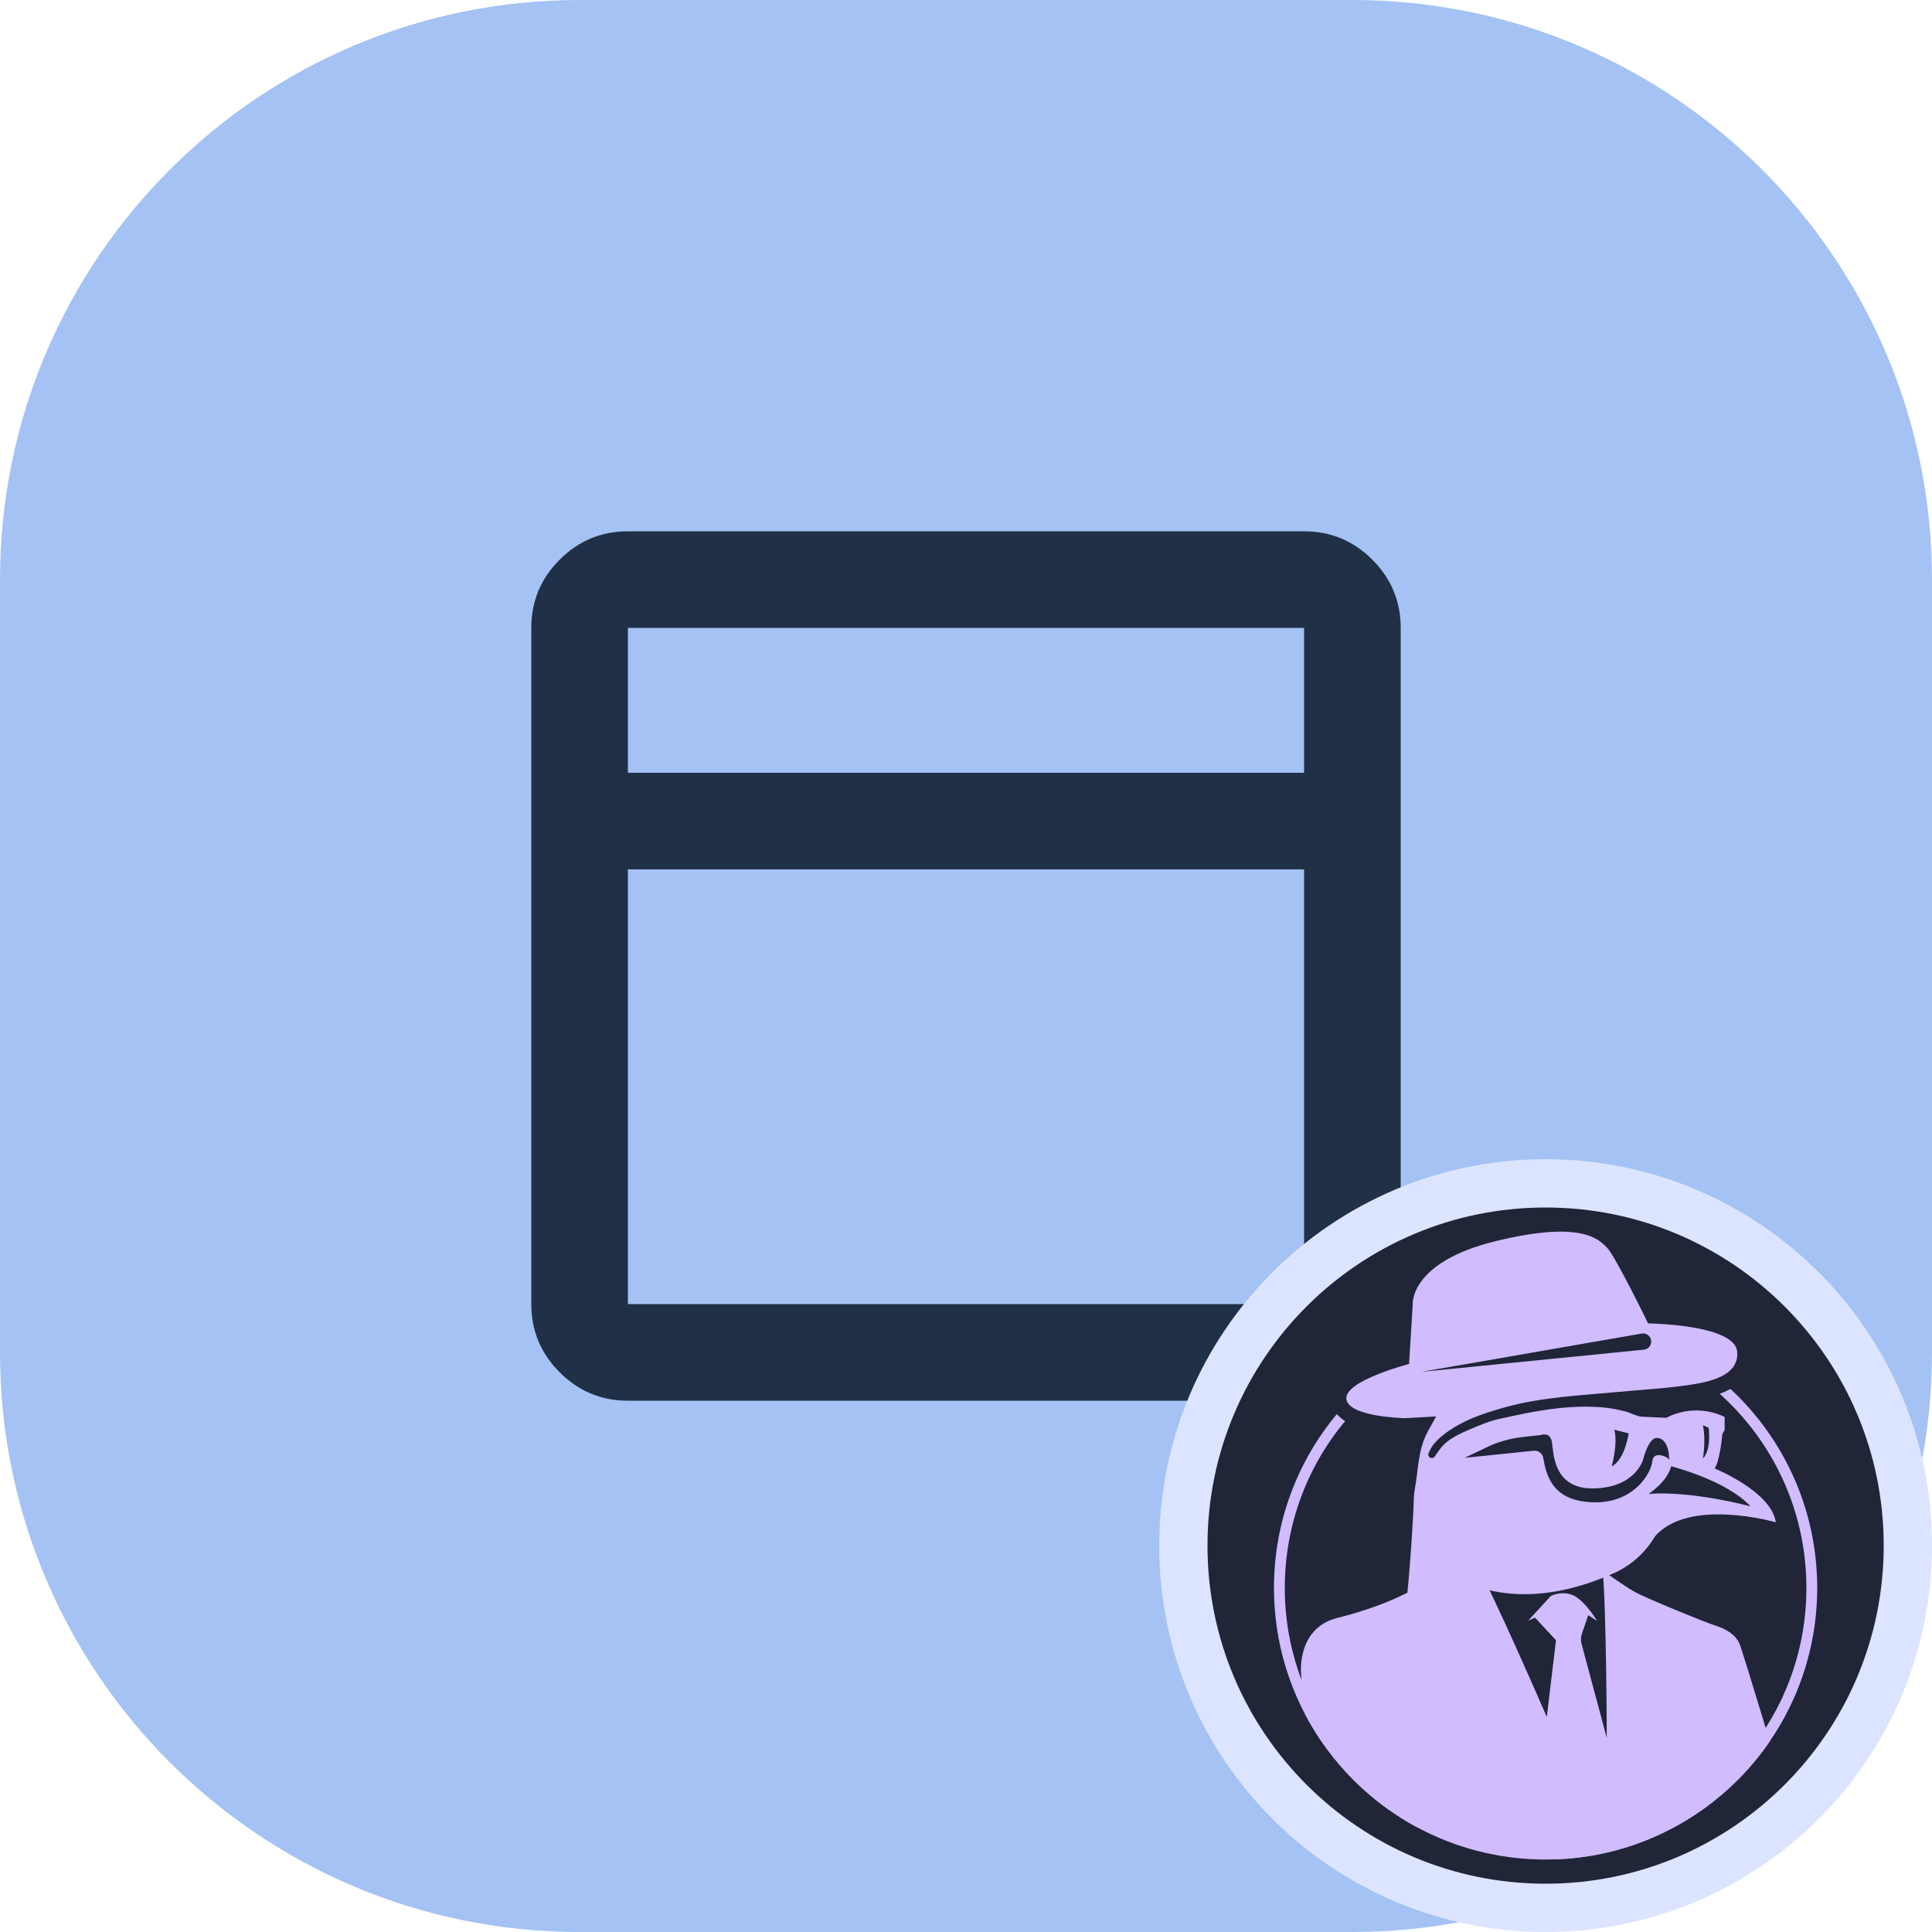
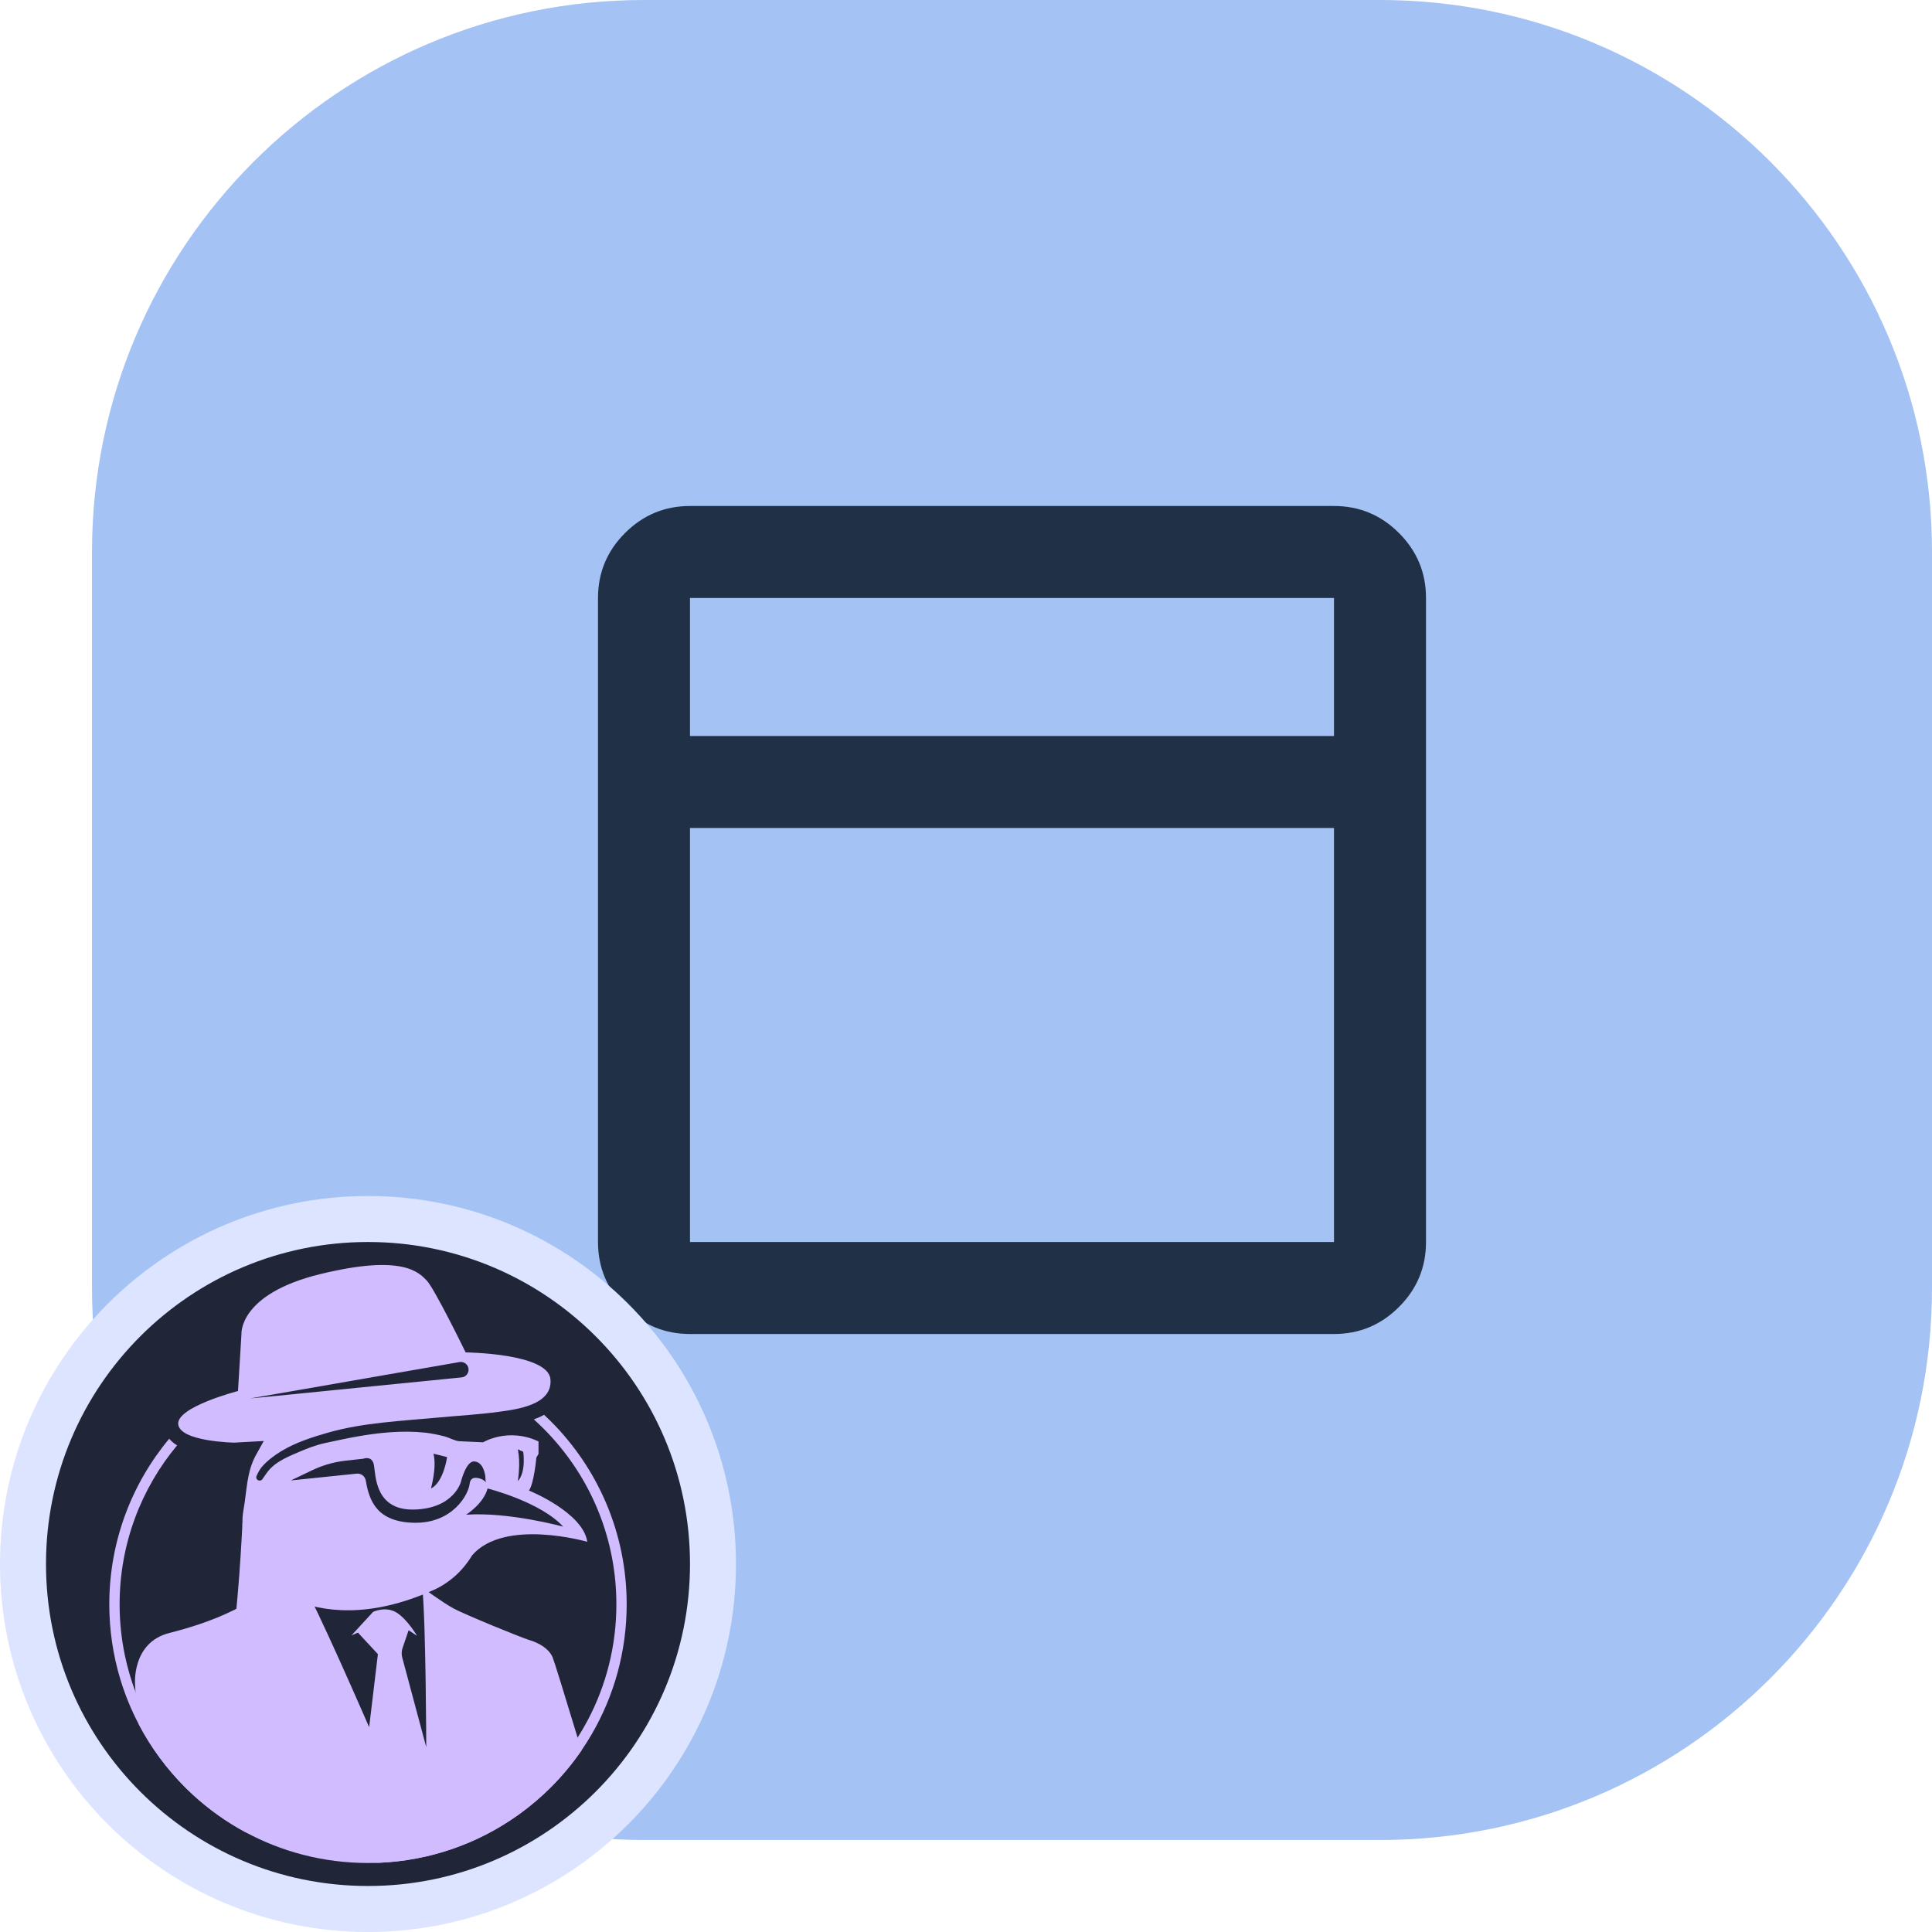
- <svg xmlns="http://www.w3.org/2000/svg" width="40" height="40" viewBox="0 0 40 40">
+ <svg xmlns="http://www.w3.org/2000/svg" width="40" height="40" viewBox="-2 0 42 42">
  <rect width="40" height="40" rx="12" fill="#a4c2f4" />
  <g transform="translate(8 32) scale(0.025 -0.025)">
    <path fill="#203047" d="M200 120Q167 120 143.5 143.5Q120 167 120 200V760Q120 793 143.5 816.5Q167 840 200 840H760Q793 840 816.5 816.5Q840 793 840 760V200Q840 167 816.5 143.5Q793 120 760 120ZM200 640H760V760Q760 760 760.0 760.0Q760 760 760 760H200Q200 760 200.0 760.0Q200 760 200 760ZM760 560H200V200Q200 200 200.0 200.0Q200 200 200 200H760Q760 200 760.0 200.0Q760 200 760 200ZM200 640V560V640ZM200 640V760Q200 760 200.0 760.0Q200 760 200 760Q200 760 200.0 760.0Q200 760 200 760V640ZM200 560V200Q200 200 200.0 200.0Q200 200 200 200Q200 200 200.0 200.0Q200 200 200 200V560Z" />
  </g>
-   <g id="dux-badge">
+   <g id="dux-badge" transform="translate(-26 2)">
    <circle cx="32" cy="32" r="7.5" fill="#202538" stroke="#dce4ff" stroke-width="1" />
    <g transform="translate(26.376 25.5) scale(0.02329119)">
      <defs id="defs1">
        <clipPath clipPathUnits="userSpaceOnUse" id="clipPath21">
          <path d="M 0,1200 H 2000 V 0 H 0 Z" transform="translate(-673.8743,-704.2584)" id="path21" />
        </clipPath>
        <clipPath clipPathUnits="userSpaceOnUse" id="clipPath25">
          <path d="M 0,1200 H 2000 V 0 H 0 Z" transform="translate(-466.3045,-703.5978)" id="path25" />
        </clipPath>
        <clipPath clipPathUnits="userSpaceOnUse" id="clipPath27">
          <path d="M 0,1200 H 2000 V 0 H 0 Z" transform="translate(-695.28,-473.9274)" id="path27" />
        </clipPath>
        <clipPath clipPathUnits="userSpaceOnUse" id="clipPath29">
          <path d="M 0,1200 H 2000 V 0 H 0 Z" transform="translate(-457.9388,-632.9906)" id="path29" />
        </clipPath>
        <clipPath clipPathUnits="userSpaceOnUse" id="clipPath31">
          <path d="M 0,1200 H 2000 V 0 H 0 Z" transform="translate(-466.3045,-703.5978)" id="path31" />
        </clipPath>
        <clipPath clipPathUnits="userSpaceOnUse" id="clipPath33">
          <path d="M 0,1200 H 2000 V 0 H 0 Z" transform="translate(-614.5172,-638.933)" id="path33" />
        </clipPath>
      </defs>
      <g id="layer-MC0" transform="translate(-486.3102,-515.0272)">
        <path id="path20" d="M 0,0 C -1.568,1.568 -3.163,3.098 -4.787,4.61 -5.944,3.966 -7.185,3.35 -8.529,2.762 -9.658,2.277 -10.815,1.82 -11.981,1.4 c 1.885,-1.689 3.742,-3.425 5.552,-5.207 0.448,-0.429 0.886,-0.868 1.325,-1.306 2.221,-2.221 4.386,-4.498 6.476,-6.84 27.639,-30.784 44.453,-71.459 44.453,-116.089 0,-29.347 -7.259,-56.977 -20.09,-81.21 -2.192,-4.134 -4.544,-8.174 -7.054,-12.102 -6.83,-10.74 -14.827,-20.669 -23.785,-29.636 -5.944,-5.944 -12.317,-11.459 -19.073,-16.498 -0.56,-0.42 -1.12,-0.83 -1.689,-1.231 -28.675,-20.893 -63.975,-33.201 -102.186,-33.201 -48.018,0 -91.464,19.456 -122.948,50.93 -0.737,0.737 -1.465,1.474 -2.174,2.221 -0.55,0.569 -1.101,1.147 -1.633,1.726 -15.545,16.553 -27.881,36.14 -36.018,57.779 -3.098,8.211 -5.58,16.712 -7.409,25.464 -2.417,11.534 -3.686,23.496 -3.686,35.758 0.01,42.326 15.117,81.097 40.246,111.246 -2.072,1.278 -3.975,2.809 -5.534,4.637 -26.174,-31.399 -41.934,-71.822 -41.934,-115.883 0,-18.187 2.678,-35.748 7.67,-52.311 3.359,-11.142 7.754,-21.835 13.092,-31.95 8.528,-16.208 19.446,-30.961 32.276,-43.801 1.251,-1.25 2.529,-2.491 3.817,-3.685 0.662,-0.644 1.334,-1.26 2.006,-1.876 10.862,-9.938 22.945,-18.578 36,-25.661 25.632,-13.913 55.016,-21.816 86.229,-21.816 2.454,0 4.908,0.047 7.334,0.14 36.056,1.446 69.424,13.427 97.054,32.976 0.569,0.392 1.148,0.793 1.698,1.204 7.82,5.655 15.164,11.925 21.966,18.718 7.904,7.904 15.07,16.526 21.406,25.773 2.556,3.723 4.973,7.558 7.25,11.477 15.499,26.697 24.382,57.723 24.382,90.812 C 53.038,-78.055 32.762,-32.762 0,0" style="fill:#D0BCFF;fill-opacity:1;fill-rule:nonzero;stroke:none" transform="matrix(1.333333,0,0,-1.333333,898.4991,660.9888)" clip-path="url(#clipPath21)" />
        <path id="path24" d="M 0,0 -0.169,-0.292 C 1.43,-0.2 3.091,-0.108 4.798,0 Z" style="fill:#D0BCFF;fill-opacity:1;fill-rule:nonzero;stroke:none" transform="matrix(1.333333,0,0,-1.333333,621.7393,661.8696)" clip-path="url(#clipPath25)" />
        <path id="path26" d="m 0,0 c -6.336,-9.247 -13.502,-17.869 -21.406,-25.773 -6.802,-6.793 -14.146,-13.063 -21.965,-18.718 -0.551,-0.411 -1.129,-0.812 -1.699,-1.204 -27.629,-19.549 -60.998,-31.53 -97.053,-32.976 -33.247,1.129 -64.852,8.762 -93.564,21.676 -13.054,7.082 -25.138,15.723 -36,25.661 -0.672,0.616 -1.343,1.232 -2.006,1.876 -1.288,1.194 -2.566,2.435 -3.816,3.685 -12.831,12.84 -23.748,27.593 -32.277,43.801 -1.092,7.651 -1.941,15.378 -2.445,23.039 -0.102,1.502 -0.186,3.004 -0.261,4.497 0,0 -2.865,29.795 23.944,36.634 26.827,6.84 65.654,19.745 87.722,50.305 0,0 0.327,-8.38 5.506,-15.779 8.034,-11.422 46.674,-100.46 46.674,-100.46 l 6.121,51.135 -13.978,15.079 -4.553,-1.987 15.228,16.544 c 0,0 8.94,4.218 16.554,-0.653 7.605,-4.899 14.146,-16.153 14.146,-16.153 l -5.879,3.892 -4.227,-12.364 c -0.756,-2.184 -0.83,-4.535 -0.233,-6.784 l 16.796,-62.687 c 0,0 -0.243,87.415 -2.781,111.685 0,0 14.221,-10.367 21.621,-14.454 7.381,-4.078 47.215,-20.407 53.738,-22.395 6.504,-1.987 13.222,-5.841 15.882,-11.916 1.026,-2.351 8.594,-26.939 17.486,-56.229 C -1.829,6.028 -0.914,3.023 0,0" style="fill:#D0BCFF;fill-opacity:1;fill-rule:nonzero;stroke:none" transform="matrix(1.333333,0,0,-1.333333,927.04,968.0968)" clip-path="url(#clipPath27)" />
        <path id="path28" d="m 0,0 c 0,0 -3.081,-67.22 -8.64,-90.616 -5.559,-23.397 30.316,0 30.316,0 l 20.9,68.629 z" style="fill:#D0BCFF;fill-opacity:1;fill-rule:nonzero;stroke:none" transform="matrix(1.333333,0,0,-1.333333,610.5851,756.0125)" clip-path="url(#clipPath29)" />
        <path id="path30" d="M 0,0 -0.169,-0.292 C 1.43,-0.2 3.091,-0.108 4.798,0 Z" style="fill:#D0BCFF;fill-opacity:1;fill-rule:nonzero;stroke:none" transform="matrix(1.333333,0,0,-1.333333,621.7393,661.8696)" clip-path="url(#clipPath31)" />
        <path id="path32" d="m 0,0 c 0,0 12.178,7.604 15.029,18.355 0,0 36.913,-9.243 52.904,-26.719 C 66.887,-8.091 29.642,2.031 0,0 m -36.152,-5.643 c -26.791,0.404 -31.781,16.05 -34.086,29.523 -0.511,2.958 -3.148,5.073 -6.13,4.883 l -46.275,-4.764 14.922,7.14 c 3.505,1.687 7.164,3.077 10.895,4.17 3.742,1.093 7.556,1.901 11.429,2.376 4.051,0.499 8.542,1.01 13.46,1.509 0,0 6.19,2.459 7.414,-4.479 1.259,-6.926 0.499,-31.864 28.287,-31.103 27.777,0.76 32.612,19.412 32.612,19.412 0,0 3.458,14.471 9.232,14.257 5.263,-0.202 7.27,-6.142 7.853,-10.479 0.142,-1.045 -0.06,-3.54 0.582,-4.324 -0.939,1.152 -2.162,2.032 -3.564,2.554 C 7.604,26.113 3.065,26.945 2.471,21.658 1.616,13.877 -9.599,-6.059 -36.152,-5.643 m 13.306,48.354 9.528,-2.377 c 0,0 -2.388,-17.5 -11.227,-21.979 -0.25,-0.13 4.194,14.281 1.699,24.356 m 59.022,3.041 3.79,-1.687 c 0,0 2.198,-14.209 -3.79,-20.577 0,0 2.174,12.474 0,22.264 m -187.451,35.63 c 12.225,2.067 24.45,4.229 36.664,6.332 l 36.663,6.392 73.303,12.748 c 2.958,0.522 5.774,-1.462 6.285,-4.408 0.522,-2.947 -1.462,-5.762 -4.42,-6.285 -0.119,-0.024 -0.261,-0.036 -0.38,-0.047 H -3.184 L -114.243,85.029 c -12.344,-1.224 -24.676,-2.495 -37.032,-3.647 M 43.97,16.93 c 3.54,4.693 5.215,23.096 5.215,23.096 l 1.497,2.518 v 8.744 C 29.381,61.327 11.869,50.682 11.869,50.682 l -16.491,0.749 c -3.112,0.142 -7.449,2.637 -10.644,3.433 -4.42,1.093 -8.804,2.068 -13.342,2.566 -16.407,1.735 -32.933,0 -49.091,-2.934 -7.021,-1.271 -13.971,-2.851 -20.957,-4.325 -6.701,-1.425 -12.878,-3.908 -19.151,-6.605 -4.313,-1.842 -8.649,-3.659 -12.641,-6.119 -2.436,-1.496 -4.741,-3.243 -6.737,-5.31 -2.126,-2.21 -3.659,-4.859 -5.476,-7.319 -1.545,-2.091 -4.907,-0.463 -4.147,2.032 0.024,0.059 0.048,0.119 0.06,0.154 0.867,2.044 2.221,4.646 3.659,6.345 3.588,4.241 8.958,8.292 13.686,11.12 10.039,6.071 21.48,9.766 32.767,12.985 24.771,7.057 51.442,8.138 77.009,10.55 14.114,1.331 28.43,2.091 42.473,4.016 12.784,1.734 37.935,4.859 36.176,22.882 -1.71,18.129 -59.355,18.712 -59.355,18.712 0,0 -21.943,45.027 -27.372,50.468 -5.418,5.418 -16.503,18.474 -74.254,4.384 -57.739,-14.078 -55.327,-42.259 -55.327,-42.259 l -2.412,-39.622 c 0,0 -43.198,-11.179 -41.832,-23.321 1.391,-12.142 39.171,-12.819 39.171,-12.819 0,0 8.577,0.439 20.696,1.152 l -5.382,-9.683 c -6.749,-12.13 -6.38,-25.258 -8.851,-38.908 -4.277,-23.631 11.963,-52.702 33.978,-62.147 21.1,-9.053 53.949,-13.782 99.012,6.368 11.085,4.954 20.328,13.282 26.66,23.618 l 0.499,0.796 c 22.728,26.125 80.574,9.386 80.574,9.386 C 81.774,1.699 43.97,16.93 43.97,16.93" style="fill:#D0BCFF;fill-opacity:1;fill-rule:nonzero;stroke:none" transform="matrix(1.333333,0,0,-1.333333,819.3563,748.0893)" clip-path="url(#clipPath33)" />
      </g>
    </g>
  </g>
</svg>
